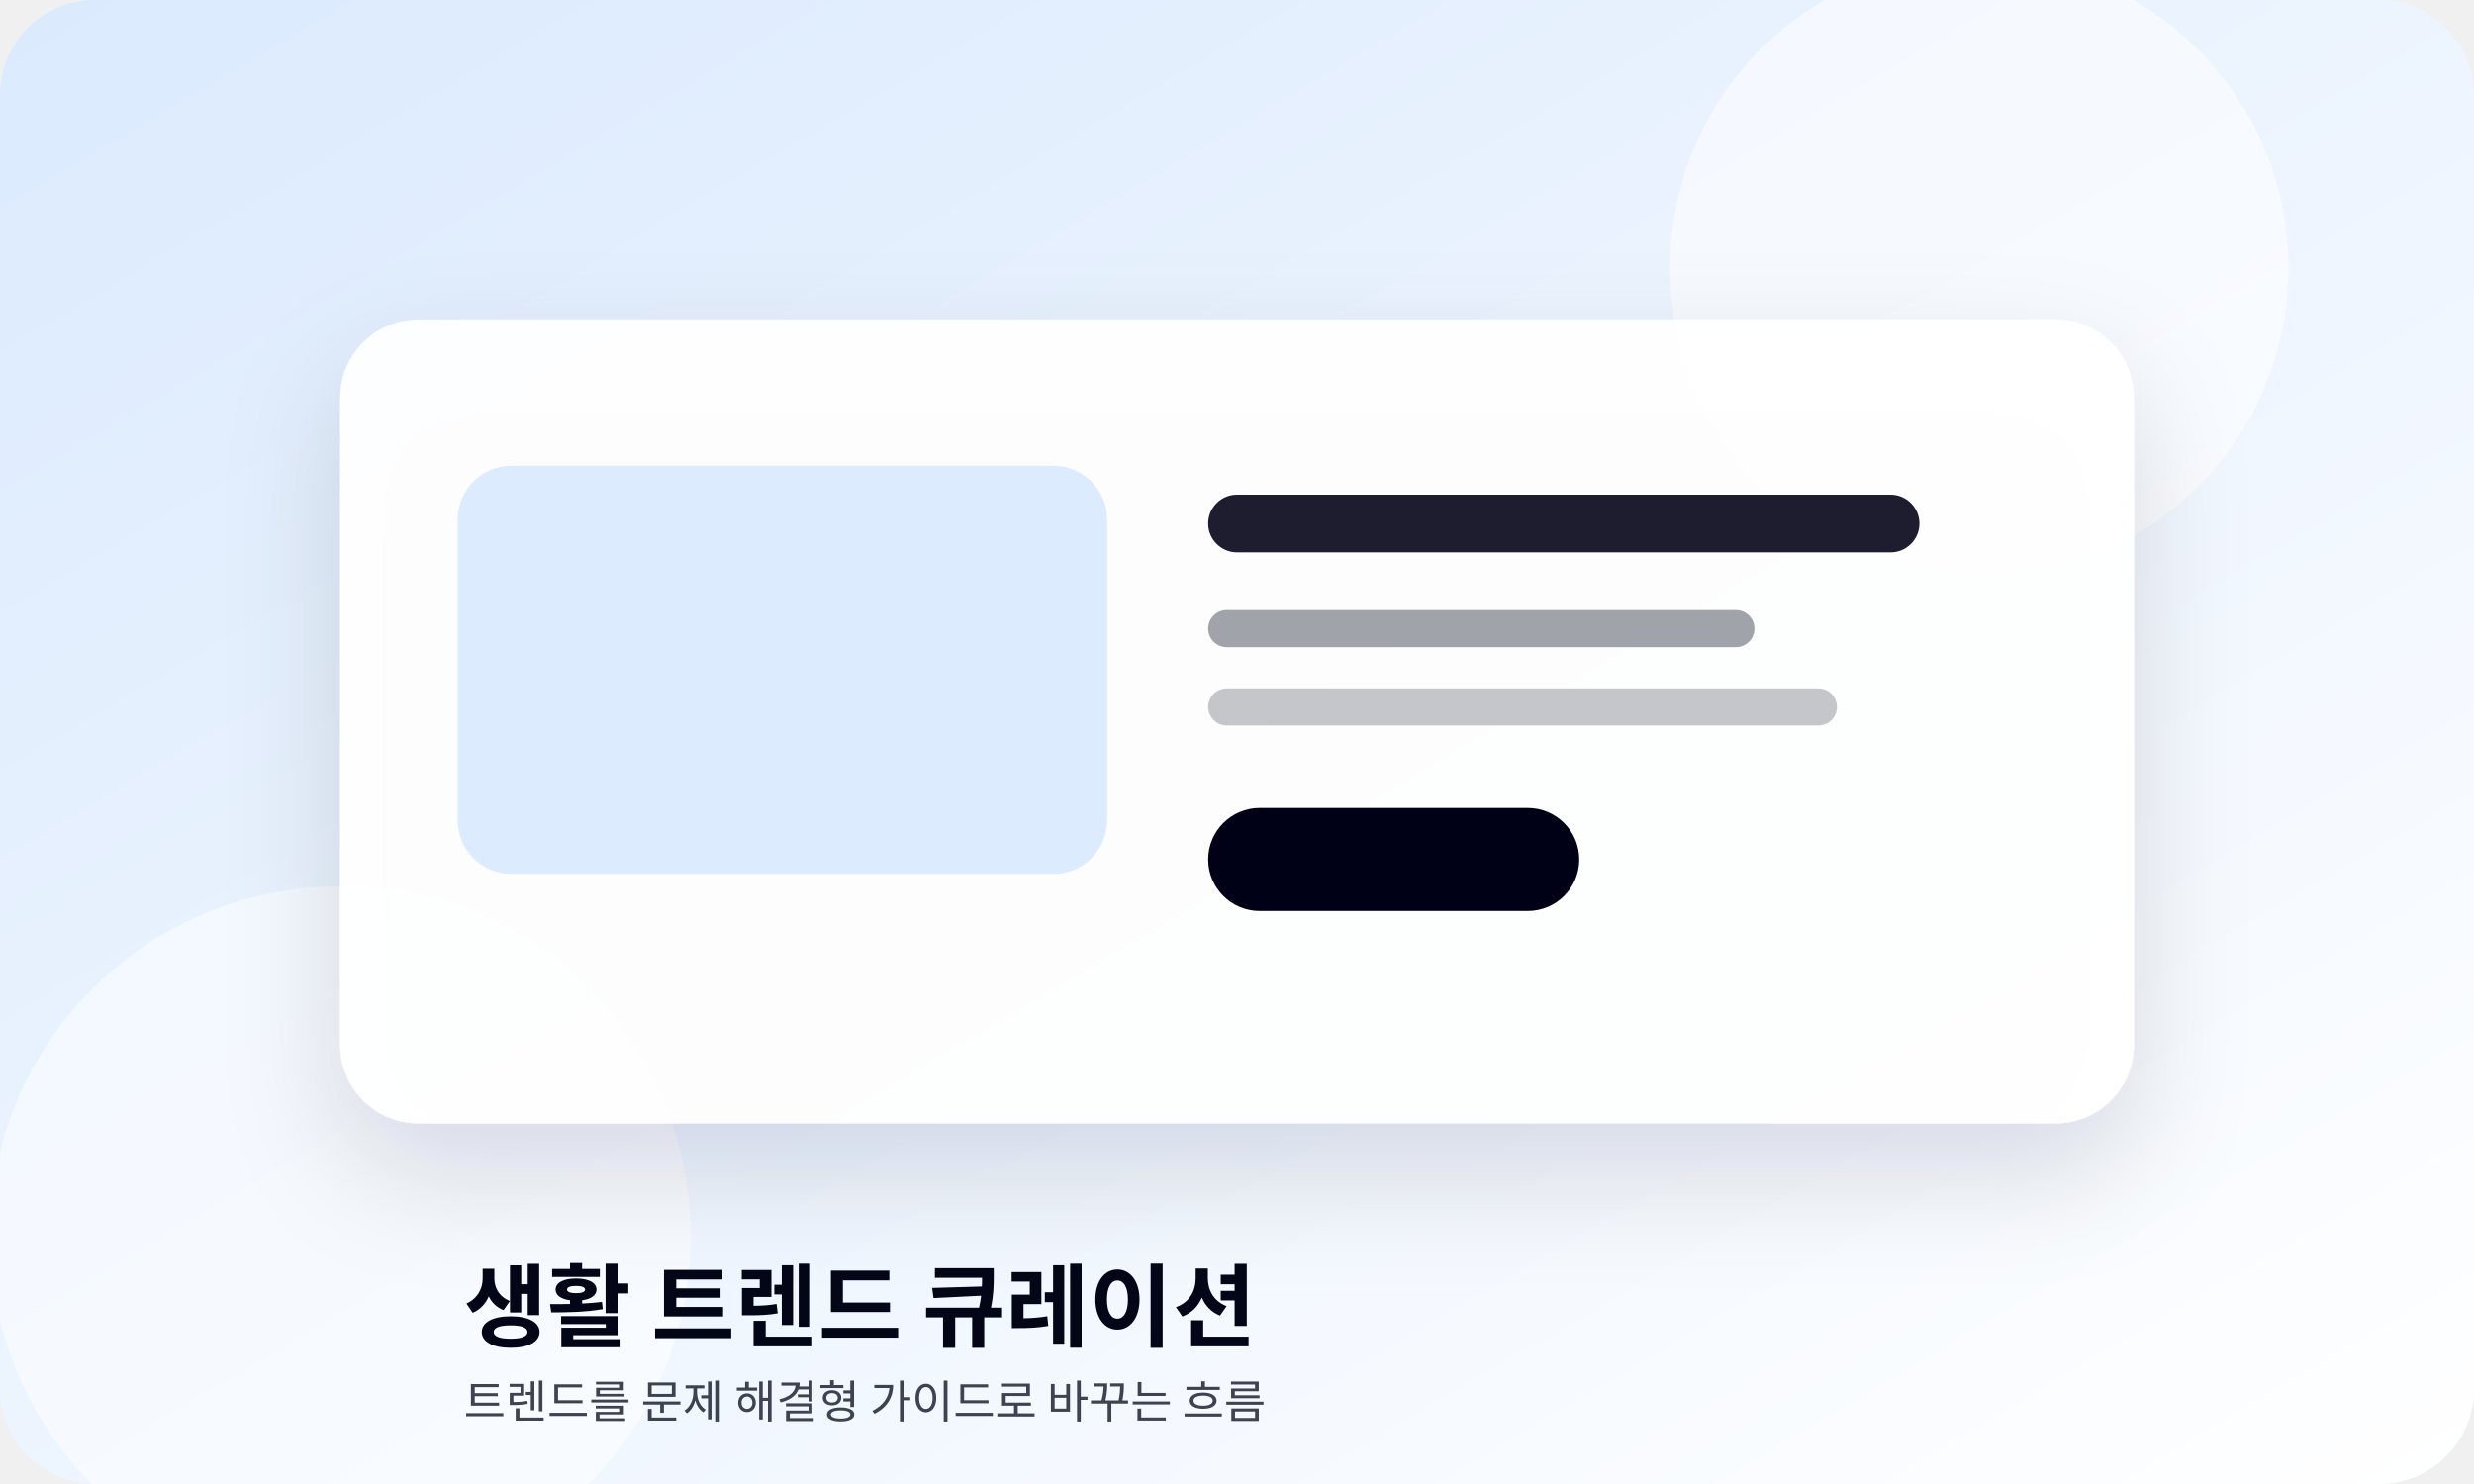
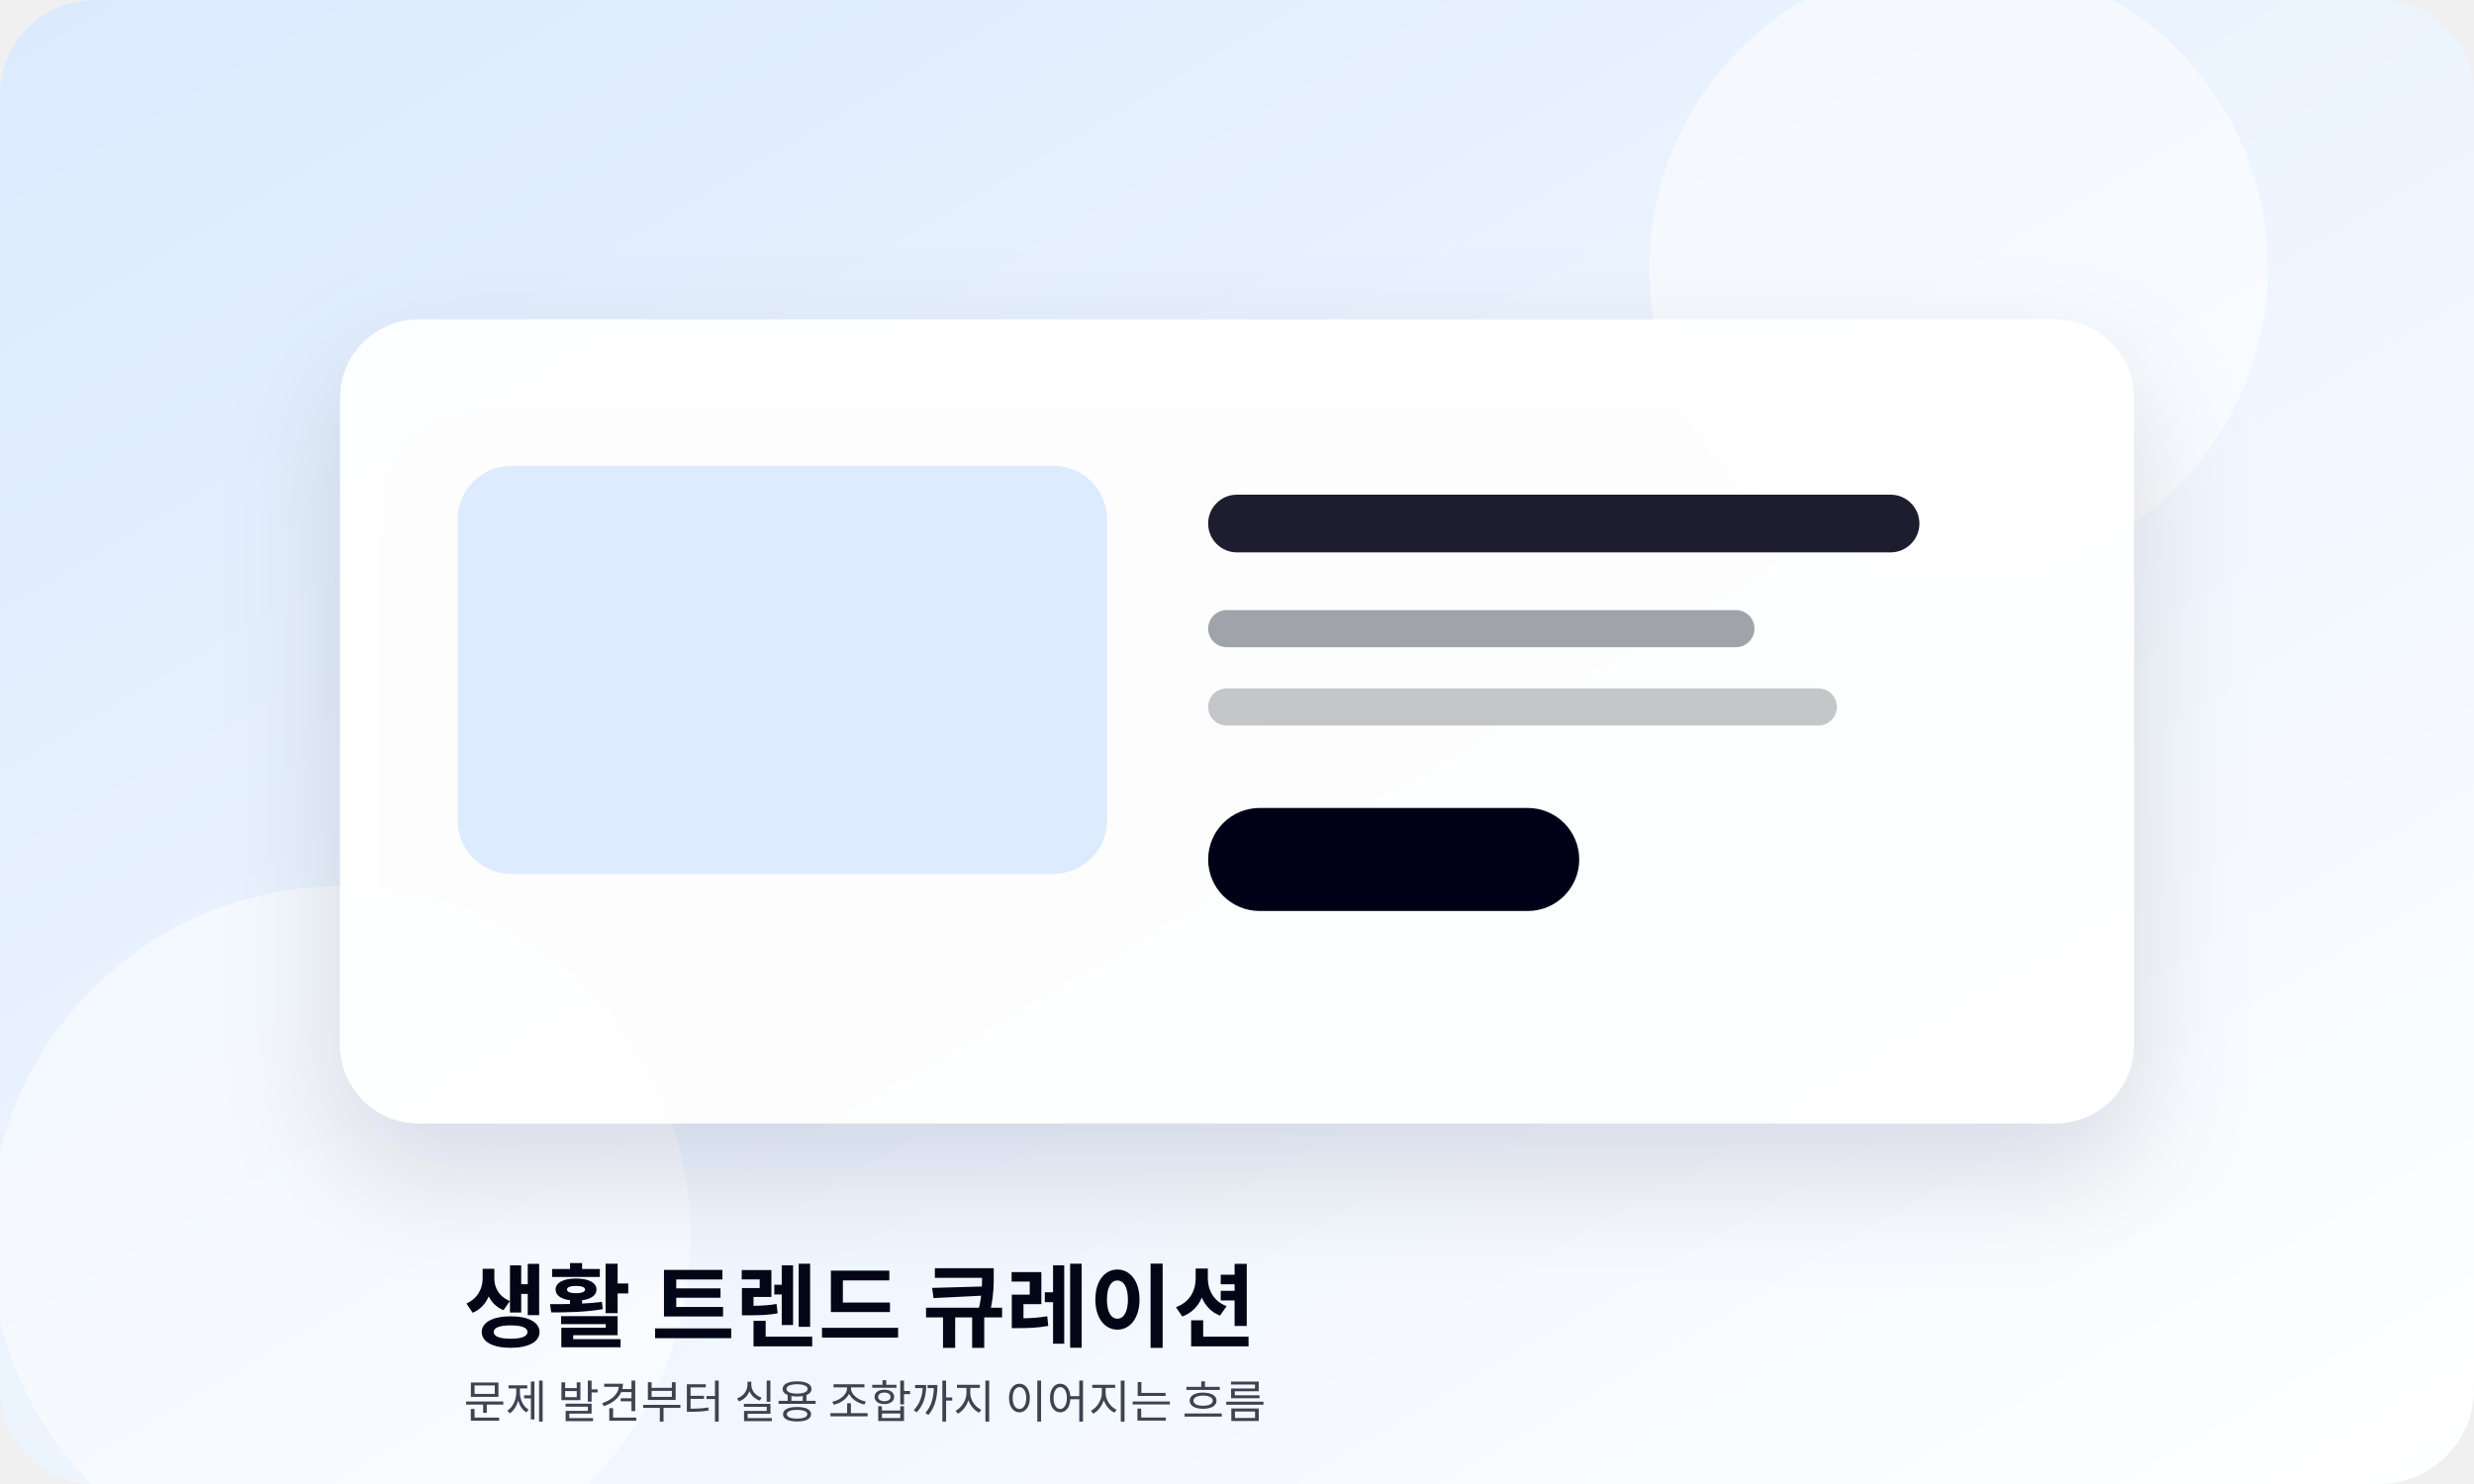
<svg xmlns="http://www.w3.org/2000/svg" width="1200" height="720" viewBox="0 0 1200 720" role="img" aria-label="생활 트렌드 큐레이션">
  <defs>
    <linearGradient id="g" x1="0" x2="1" y1="0" y2="1">
      <stop stop-color="#dbeafe" offset="0" />
      <stop stop-color="#ffffff" offset="1" />
    </linearGradient>
    <filter id="shadow" x="-20%" y="-20%" width="140%" height="140%">
      <feDropShadow dx="0" dy="24" stdDeviation="28" flood-color="#0f172a" flood-opacity=".14" />
    </filter>
  </defs>
  <rect width="1200" height="720" rx="46" fill="url(#g)" />
-   <circle cx="960" cy="130" r="150" fill="#ffffff" opacity=".55" />
-   <circle cx="165" cy="600" r="170" fill="#ffffff" opacity=".5" />
+   <circle cx="950" cy="130" r="150" fill="#fff" opacity=".55" />
+   <circle cx="165" cy="600" r="170" fill="#fff" opacity=".5" />
  <g filter="url(#shadow)">
    <rect x="165" y="155" width="870" height="390" rx="38" fill="#fff" opacity=".94" />
    <rect x="222" y="226" width="315" height="198" rx="26" fill="#dbeafe" opacity=".95" />
    <rect x="586" y="240" width="345" height="28" rx="14" fill="#020617" opacity=".9" />
    <rect x="586" y="296" width="265" height="18" rx="9" fill="#020617" opacity=".36" />
    <rect x="586" y="334" width="305" height="18" rx="9" fill="#020617" opacity=".22" />
    <rect x="586" y="392" width="180" height="50" rx="25" fill="#020617" />
  </g>
  <text x="225" y="650" fill="#020617" font-family="Arial, sans-serif" font-size="44" font-weight="800">생활 트렌드 큐레이션</text>
-   <text x="225" y="688" fill="#020617" opacity=".75" font-family="Arial, sans-serif" font-size="22">트렌드를 문제 해결형 가이드로 바꾸는 흐름</text>
+   <text x="225" y="688" fill="#020617" opacity=".75" font-family="Arial, sans-serif" font-size="22">문제 발견부터 실용 조합까지 이어지는 흐름</text>
</svg>
